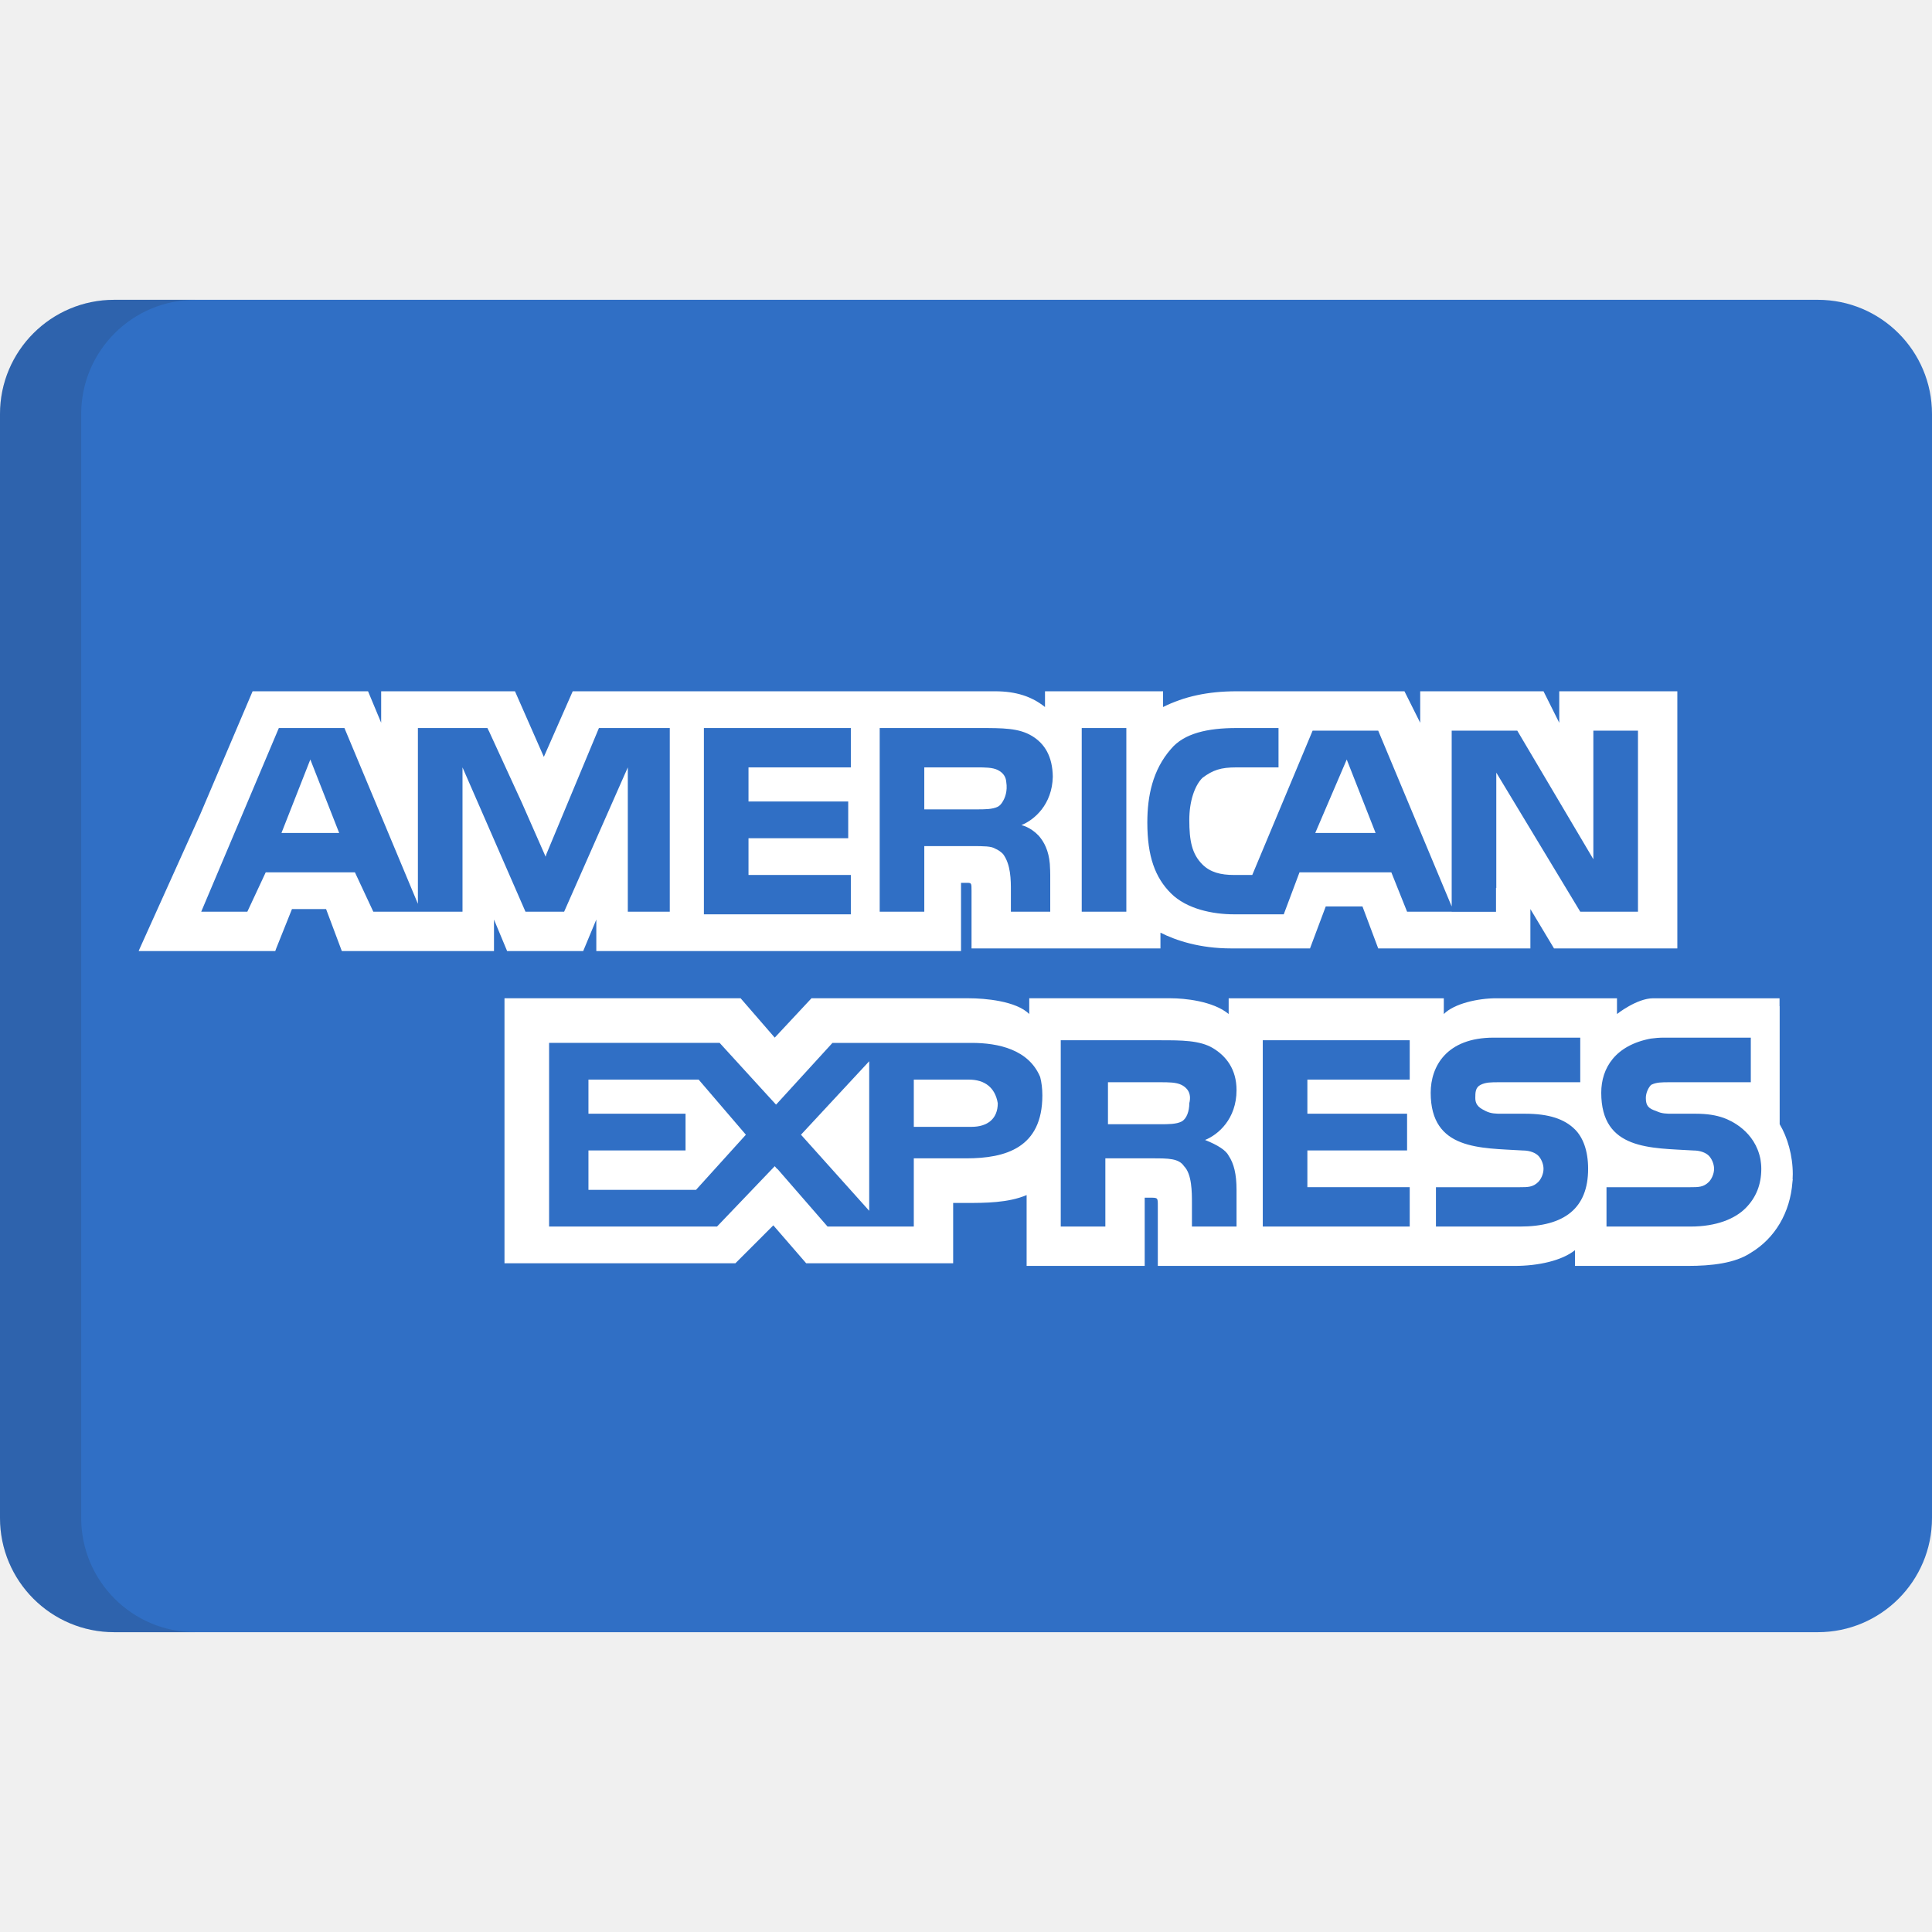
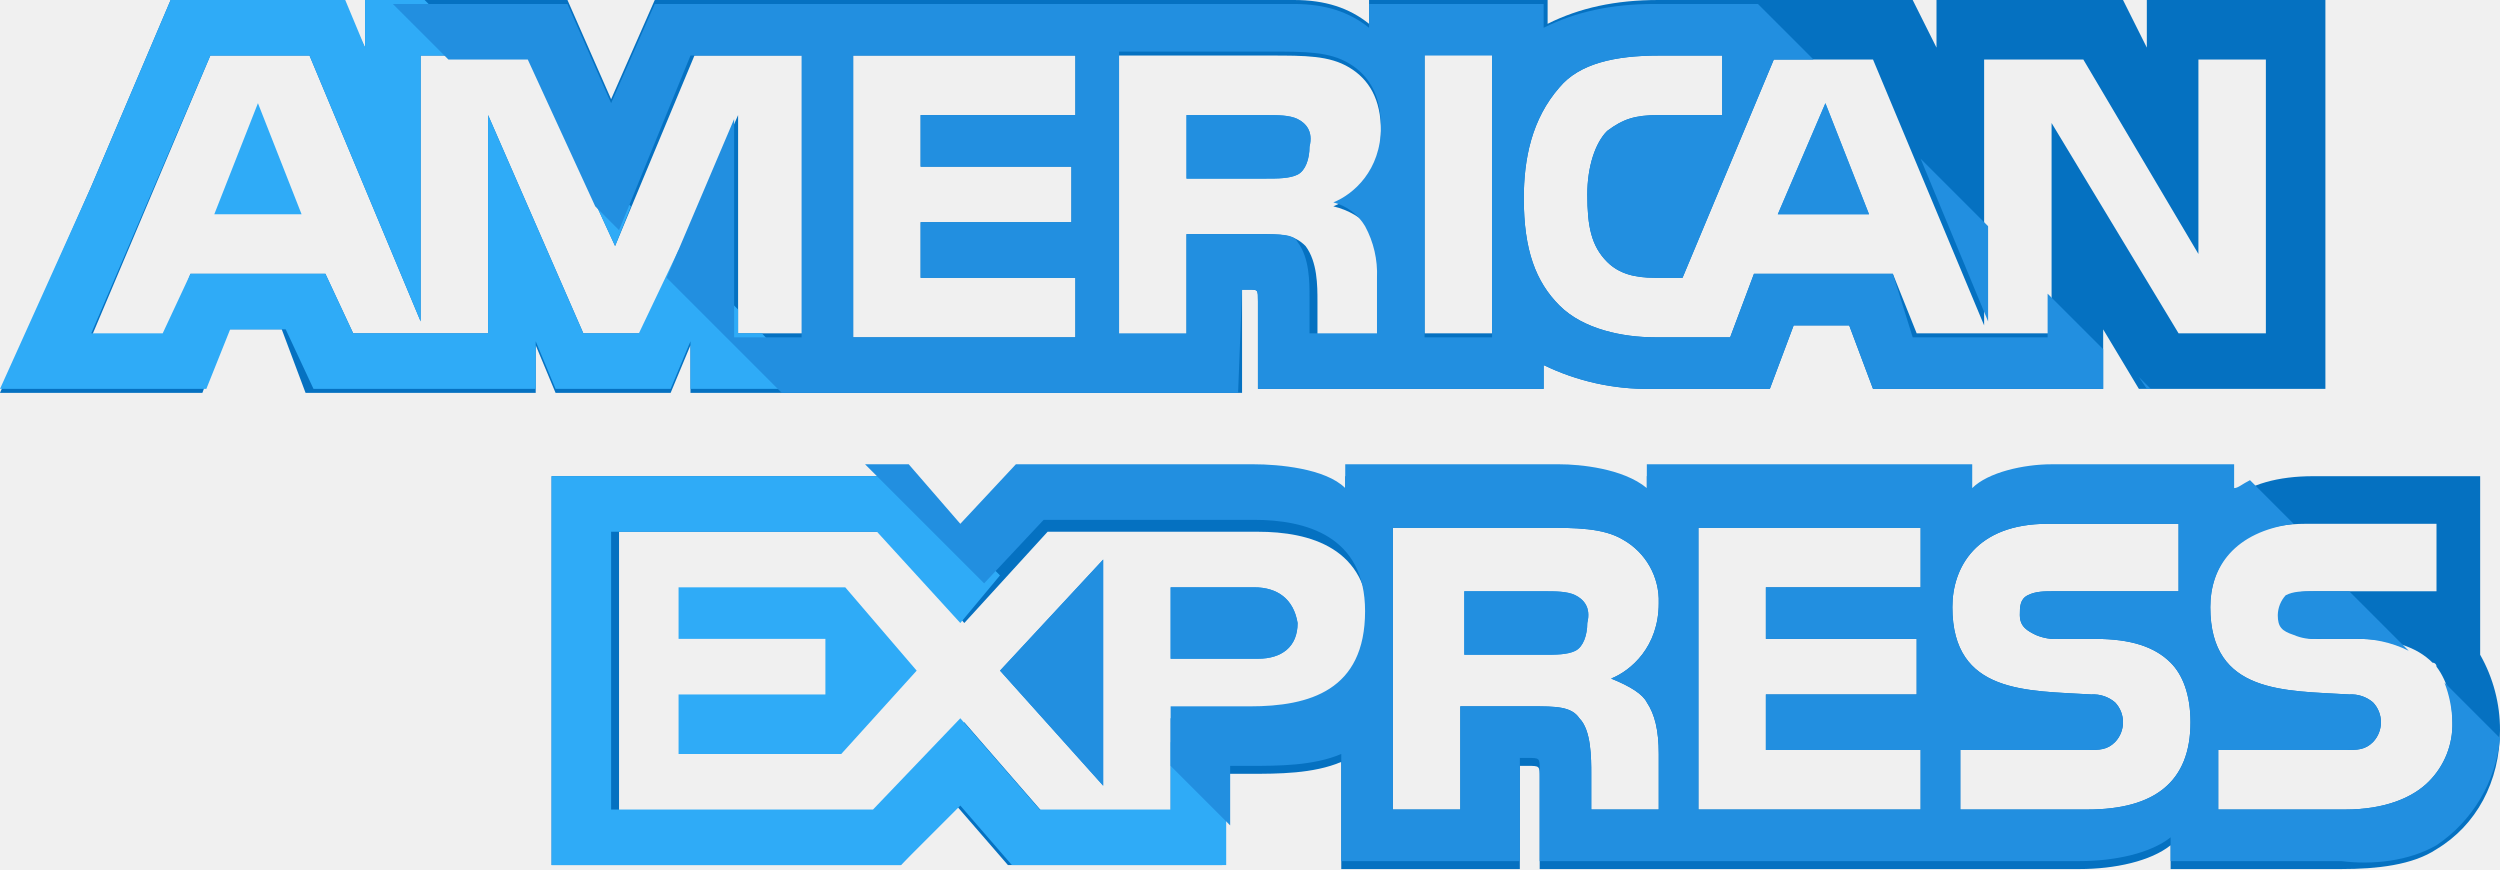
- <svg xmlns="http://www.w3.org/2000/svg" version="1.1" id="Capa_1" x="0px" y="0px" viewBox="0 0 512 512" style="enable-background:new 0 0 512 512;" xml:space="preserve">
-   <path style="fill:#306FC5;" d="M512,402.281c0,16.716-13.55,30.267-30.265,30.267H30.265C13.55,432.549,0,418.997,0,402.281V109.717  c0-16.715,13.55-30.266,30.265-30.266h451.47c16.716,0,30.265,13.551,30.265,30.266V402.281L512,402.281z" />
-   <path style="opacity:0.15;fill:#202121;enable-background:new    ;" d="M21.517,402.281V109.717  c0-16.715,13.552-30.266,30.267-30.266h-21.52C13.55,79.451,0,93.001,0,109.717v292.565c0,16.716,13.55,30.267,30.265,30.267h21.52  C35.07,432.549,21.517,418.997,21.517,402.281z" />
-   <g>
-     <polygon style="fill:#FFFFFF;" points="74.59,220.748 89.888,220.748 82.241,201.278  " />
-     <polygon style="fill:#FFFFFF;" points="155.946,286.107 155.946,295.148 181.675,295.148 181.675,304.885 155.946,304.885    155.946,315.318 184.455,315.318 197.666,300.712 185.151,286.107  " />
-     <polygon style="fill:#FFFFFF;" points="356.898,201.278 348.553,220.748 364.548,220.748  " />
-     <polygon style="fill:#FFFFFF;" points="230.348,320.875 230.348,281.241 212.268,300.712  " />
-     <path style="fill:#FFFFFF;" d="M264.42,292.368c-0.696-4.172-3.48-6.261-7.654-6.261h-14.599v12.516h15.299   C261.637,298.624,264.42,296.539,264.42,292.368z" />
-     <path style="fill:#FFFFFF;" d="M313.09,297.236c1.391-0.697,2.089-2.785,2.089-4.867c0.696-2.779-0.698-4.172-2.089-4.868   c-1.387-0.696-3.476-0.696-5.559-0.696h-13.91v11.127h13.909C309.613,297.932,311.702,297.932,313.09,297.236z" />
-     <path style="fill:#FFFFFF;" d="M413.217,183.198v8.344l-4.169-8.344H376.37v8.344l-4.174-8.344h-44.502   c-7.648,0-13.909,1.392-19.469,4.173v-4.173h-31.289v0.696v3.477c-3.476-2.78-7.648-4.173-13.211-4.173h-111.95l-7.652,17.384   l-7.647-17.384h-25.031h-10.431v8.344l-3.477-8.344h-0.696H66.942l-13.909,32.68L37.042,251.34l-0.294,0.697h0.294h35.463h0.444   l0.252-0.697l4.174-10.428h9.039l4.172,11.125h40.326v-0.697v-7.647l3.479,8.343h20.163l3.475-8.343v7.647v0.697h15.993h79.965   h0.696v-18.08h1.394c1.389,0,1.389,0,1.389,2.087v15.297h50.065v-4.172c4.172,2.089,10.426,4.172,18.771,4.172h20.863l4.172-11.123   h9.732l4.172,11.123h40.328v-6.952v-3.476l6.261,10.428h1.387h0.698h30.595v-68.143h-31.291l0,0H413.217z M177.501,241.609h-6.955   h-4.171v-4.169v-34.076l-0.696,1.595v-0.019l-16.176,36.669h-0.512h-3.719h-6.017l-16.687-38.245v38.245h-23.64l-4.867-10.43   H70.417l-4.868,10.43H53.326l20.57-48.675h17.382l19.469,46.587v-46.587h4.171h14.251l0.328,0.697h0.024l8.773,19.094l6.3,14.306   l0.223-0.721l13.906-33.375H177.5v48.674H177.501L177.501,241.609z M225.481,203.364h-27.119v9.039h26.423v9.734h-26.423v9.738   h27.119v10.427h-38.939v-49.367h38.939V203.364L225.481,203.364z M275.076,221.294c0.018,0.016,0.041,0.027,0.063,0.042   c0.263,0.278,0.488,0.557,0.68,0.824c1.332,1.746,2.409,4.343,2.463,8.151c0.004,0.066,0.007,0.131,0.011,0.197   c0,0.038,0.007,0.071,0.007,0.11c0,0.022-0.002,0.039-0.002,0.06c0.016,0.383,0.026,0.774,0.026,1.197v9.735h-10.428v-5.565   c0-2.781,0-6.954-2.089-9.735c-0.657-0.657-1.322-1.09-2.046-1.398c-1.042-0.675-3.017-0.686-6.295-0.686h-12.52v17.384h-11.818   v-48.675h26.425c6.254,0,10.428,0,13.906,2.086c3.407,2.046,5.465,5.439,5.543,10.812c-0.161,7.4-4.911,11.46-8.326,12.829   C270.676,218.662,272.996,219.129,275.076,221.294z M298.491,241.609h-11.822v-48.675h11.822V241.609z M434.083,241.609h-15.3   l-22.25-36.855v30.595l-0.073-0.072v6.362h-11.747v-0.029h-11.822l-4.172-10.43H344.38l-4.172,11.123h-13.211   c-5.559,0-12.517-1.389-16.687-5.561c-4.172-4.172-6.256-9.735-6.256-18.773c0-6.953,1.389-13.911,6.256-19.472   c3.474-4.175,9.735-5.562,17.382-5.562h11.128v10.429h-11.128c-4.172,0-6.254,0.693-9.041,2.783   c-2.082,2.085-3.474,6.256-3.474,11.123c0,5.564,0.696,9.04,3.474,11.821c2.091,2.089,4.87,2.785,8.346,2.785h4.867l15.991-38.243   h6.957h10.428l19.472,46.587v-2.376v-15.705v-1.389v-27.116h17.382l20.161,34.07v-34.07h11.826v47.977h0.002L434.083,241.609   L434.083,241.609z" />
-     <path style="fill:#FFFFFF;" d="M265.161,213.207c0.203-0.217,0.387-0.463,0.543-0.745c0.63-0.997,1.352-2.793,0.963-5.244   c-0.016-0.225-0.057-0.433-0.105-0.634c-0.013-0.056-0.011-0.105-0.026-0.161l-0.007,0.001c-0.346-1.191-1.229-1.923-2.11-2.367   c-1.394-0.693-3.48-0.693-5.565-0.693h-13.909v11.127h13.909c2.085,0,4.172,0,5.565-0.697c0.209-0.106,0.395-0.25,0.574-0.413   l0.002,0.009C264.996,213.389,265.067,213.315,265.161,213.207z" />
-     <path style="fill:#FFFFFF;" d="M475.105,311.144c0-4.867-1.389-9.736-3.474-13.212v-31.289h-0.032v-2.089c0,0-29.145,0-33.483,0   c-4.336,0-9.598,4.171-9.598,4.171v-4.171h-31.984c-4.87,0-11.124,1.392-13.909,4.171v-4.171h-57.016v2.089v2.081   c-4.169-3.474-11.824-4.171-15.298-4.171h-37.549v2.089v2.081c-3.476-3.474-11.824-4.171-15.998-4.171H215.05l-9.737,10.431   l-9.04-10.431h-2.911h-4.737h-54.93v2.089v5.493v62.651h61.19l10.054-10.057l8.715,10.057h0.698h35.258h1.598h0.696h0.692v-6.953   v-9.039h3.479c4.863,0,11.124,0,15.991-2.089v17.382v1.394h31.291v-1.394V317.4h1.387c2.089,0,2.089,0,2.089,2.086v14.6v1.394   h94.563c6.263,0,12.517-1.394,15.993-4.175v2.781v1.394h29.902c6.254,0,12.517-0.695,16.689-3.478   c6.402-3.841,10.437-10.64,11.037-18.749c0.028-0.24,0.063-0.48,0.085-0.721l-0.041-0.039   C475.087,312.043,475.105,311.598,475.105,311.144z M256.076,306.973h-13.91v2.081v4.174v4.173v7.649h-22.855l-13.302-15.299   l-0.046,0.051l-0.65-0.748l-15.297,15.996h-44.501v-48.673h45.197l12.348,13.525l2.596,2.832l0.352-0.365l14.604-15.991h36.852   c7.152,0,15.161,1.765,18.196,9.042c0.365,1.441,0.577,3.043,0.577,4.863C276.237,304.189,266.502,306.973,256.076,306.973z    M325.609,306.276c1.389,2.081,2.085,4.867,2.085,9.041v9.732h-11.819v-6.256c0-2.786,0-7.65-2.089-9.739   c-1.387-2.081-4.172-2.081-8.341-2.081H292.93v18.077h-11.82v-49.369h26.421c5.559,0,10.426,0,13.909,2.084   c3.474,2.088,6.254,5.565,6.254,11.128c0,7.647-4.865,11.819-8.343,13.212C322.829,303.49,324.914,304.885,325.609,306.276z    M373.589,286.107h-27.122v9.04h26.424v9.737h-26.424v9.736h27.122v10.429H334.65V275.68h38.939V286.107z M402.791,325.05h-22.252   v-10.429h22.252c2.082,0,3.476,0,4.87-1.392c0.696-0.697,1.387-2.085,1.387-3.477c0-1.394-0.691-2.778-1.387-3.475   c-0.698-0.695-2.091-1.391-4.176-1.391c-11.126-0.696-24.337,0-24.337-15.296c0-6.954,4.172-14.604,16.689-14.604h22.945v11.819   h-21.554c-2.085,0-3.478,0-4.87,0.696c-1.387,0.697-1.387,2.089-1.387,3.478c0,2.087,1.387,2.783,2.778,3.473   c1.394,0.697,2.783,0.697,4.172,0.697h6.259c6.259,0,10.43,1.391,13.211,4.173c2.087,2.087,3.478,5.564,3.478,10.43   C420.869,320.179,414.611,325.05,402.791,325.05z M462.59,320.179c-2.778,2.785-7.648,4.871-14.604,4.871H425.74v-10.429h22.245   c2.087,0,3.481,0,4.87-1.392c0.693-0.697,1.391-2.085,1.391-3.477c0-1.394-0.698-2.778-1.391-3.475   c-0.696-0.695-2.085-1.391-4.172-1.391c-11.122-0.696-24.337,0-24.337-15.295c0-6.609,3.781-12.579,13.106-14.352   c1.115-0.154,2.293-0.253,3.583-0.253h22.948v11.819h-15.3h-5.561h-0.696c-2.087,0-3.476,0-4.865,0.696   c-0.7,0.697-1.396,2.089-1.396,3.478c0,2.087,0.696,2.783,2.785,3.473c1.389,0.697,2.78,0.697,4.172,0.697h0.691h5.565   c3.039,0,5.337,0.375,7.44,1.114c1.926,0.697,8.302,3.549,9.728,10.994c0.124,0.78,0.215,1.594,0.215,2.495   C466.761,313.925,465.37,317.401,462.59,320.179z" />
-   </g>
-   <g>
- </g>
-   <g>
- </g>
-   <g>
- </g>
-   <g>
- </g>
-   <g>
- </g>
-   <g>
- </g>
-   <g>
- </g>
-   <g>
- </g>
-   <g>
- </g>
-   <g>
- </g>
-   <g>
- </g>
-   <g>
- </g>
-   <g>
- </g>
-   <g>
- </g>
-   <g>
- </g>
+ <svg xmlns="http://www.w3.org/2000/svg" id="Layer_1" data-name="Layer 1" viewBox="0 0 504 175.2">
+   <polygon points="43.2 43.2 60.8 43.2 52 20.8 43.2 43.2" style="fill:#2fabf7" />
+   <path d="M265.2,24c-1.6-.8-4-.8-6.4-.8h-16V36h16c2.4,0,4.8,0,6.4-.8s2.4-3.2,2.4-5.6C268.4,26.4,266.8,24.8,265.2,24Z" transform="translate(-3.6)" style="fill:#228fe0" />
+   <path d="M436.4,0V9.6L431.6,0H394V9.6L389.2,0H338c-8.8,0-16,1.6-22.4,4.8V0h-36V4.8c-4-3.2-8.8-4.8-15.2-4.8H135.6l-8.8,20L118,0H77.2V9.6L72.4,0H38L22,37.6,3.6,79.2H44.4l4.8-12.8H60.4l4.8,12.8h46.4V69.6l4,9.6h23.2l4-9.6v9.6H254V58.4h1.6c1.6,0,1.6,0,1.6,2.4V78.4h57.6V73.6a47.92,47.92,0,0,0,21.6,4.8h24l4.8-12.8h11.2l4.8,12.8h46.4v-12l7.2,12h37.6V0ZM166,67.2H152.4v-44l-19.2,44h-12L102,23.2v44H74.8l-5.6-12H42L37.2,68H22L46,11.2H66L88.4,64.8V11.2H110l17.6,38.4,16-38.4H166Zm54.4-44H189.2V33.6h30.4V44.8H189.2V56h31.2V68H175.6V11.2h44.8Zm60,23.2a20,20,0,0,1,2.4,10.4V68H269.2V60.8c0-3.2,0-8-2.4-11.2-2.4-2.4-4.8-2.4-9.6-2.4H242.8V68H229.2V11.2h30.4c7.2,0,12,0,16,2.4S282,20,282,26.4c0,8.8-5.6,13.6-9.6,15.2A15.21,15.21,0,0,1,280.4,46.4Zm24,20.8H290.8V10.4h13.6Zm157.6,0H442.8L417.2,24.8V67.2H390l-4.8-12h-28L352.4,68H337.2c-6.4,0-14.4-1.6-19.2-6.4s-7.2-11.2-7.2-21.6c0-8,1.6-16,7.2-22.4,4-4.8,11.2-6.4,20-6.4h12.8v12H338c-4.8,0-7.2.8-10.4,3.2-2.4,2.4-4,7.2-4,12.8,0,6.4.8,10.4,4,13.6,2.4,2.4,5.6,3.2,9.6,3.2h5.6l18.4-44h20l22.4,53.6V12h20l23.2,39.2V12h13.6V67.2Z" transform="translate(-3.6)" style="fill:#0571c1" />
+   <polygon points="358.4 43.2 376.8 43.2 368 20.8 358.4 43.2" style="fill:#228fe0" />
+   <polygon points="222.4 158.4 222.4 112.8 201.6 135.2 222.4 158.4" style="fill:#228fe0" />
+   <polygon points="136.8 118.4 136.8 128.8 166.4 128.8 166.4 140 136.8 140 136.8 152 169.6 152 184.8 135.2 170.4 118.4 136.8 118.4" style="fill:#2fabf7" />
+   <path id="SVGCleanerId_0" data-name="SVGCleanerId 0" d="M256.4,118.4H239.6v14.4h17.6c4.8,0,8-2.4,8-7.2C264.4,120.8,261.2,118.4,256.4,118.4Z" transform="translate(-3.6)" style="fill:#228fe0" />
+   <path d="M503.6,132V96H470q-10.8,0-16.8,4.8V96H416.4c-5.6,0-12.8,1.6-16,4.8V96H335.6v4.8C330.8,96.8,322,96,318,96H274.8v4.8c-4-4-13.6-4.8-18.4-4.8h-48l-11.2,12L186.8,96h-72v78.4h70.4l11.2-12,10.4,12H250V156h5.6c5.6,0,12.8,0,18.4-2.4v21.6h36V154.4h1.6c2.4,0,2.4,0,2.4,2.4v18.4H422.8c7.2,0,14.4-1.6,18.4-4.8v4.8h34.4c7.2,0,14.4-.8,19.2-4h0c8-4.8,12.8-13.6,12.8-24A30.64,30.64,0,0,0,503.6,132Zm-248,12.8h-16V164H214l-16-18.4L181.2,164H128.4V107.2H182l16,18.4,16.8-18.4h42.4c10.4,0,22.4,3.2,22.4,18.4C278.8,141.6,267.6,144.8,255.6,144.8Zm80-3.2c1.6,2.4,2.4,5.6,2.4,10.4v11.2H324.4V156c0-3.2,0-8.8-2.4-11.2-1.6-2.4-4.8-2.4-9.6-2.4H298v20.8H284.4V106.4h30.4c6.4,0,12,0,16,2.4a14.15,14.15,0,0,1,7.2,12.8c0,8.8-5.6,13.6-9.6,15.2Q334.4,139.2,335.6,141.6Zm55.2-23.2H359.6v10.4H390V140H359.6v11.2h31.2v12H346V106.4h44.8Zm33.6,44.8H398.8v-12h25.6c2.4,0,4,0,5.6-1.6a5.8,5.8,0,0,0,0-8,6.76,6.76,0,0,0-4.8-1.6c-12.8-.8-28,0-28-17.6,0-8,4.8-16.8,19.2-16.8h26.4v13.6H418c-2.4,0-4,0-5.6.8s-1.6,2.4-1.6,4c0,2.4,1.6,3.2,3.2,4a10.15,10.15,0,0,0,4.8.8H426c7.2,0,12,1.6,15.2,4.8,2.4,2.4,4,6.4,4,12C445.2,157.6,438,163.2,424.4,163.2Zm68.8-5.6c-3.2,3.2-8.8,5.6-16.8,5.6H450.8v-12h25.6c2.4,0,4,0,5.6-1.6a5.8,5.8,0,0,0,0-8,6.76,6.76,0,0,0-4.8-1.6c-12.8-.8-28,0-28-17.6,0-8,4.8-16.8,19.2-16.8h26.4v13.6h-24c-2.4,0-4,0-5.6.8s-1.6,2.4-1.6,4c0,2.4.8,3.2,3.2,4a10.15,10.15,0,0,0,4.8.8h7.2c7.2,0,12,1.6,15.2,4.8a.78.78,0,0,1,.8.8c2.4,3.2,3.2,7.2,3.2,11.2A16.28,16.28,0,0,1,493.2,157.6Z" transform="translate(-3.6)" style="fill:#0571c1" />
+   <path id="SVGCleanerId_1" data-name="SVGCleanerId 1" d="M321.2,120c-1.6-.8-4-.8-6.4-.8h-16V132h16c2.4,0,4.8,0,6.4-.8s2.4-3.2,2.4-5.6C324.4,122.4,322.8,120.8,321.2,120Z" transform="translate(-3.6)" style="fill:#228fe0" />
+   <path d="M265.2,24c-1.6-.8-4-.8-6.4-.8h-16V36h16c2.4,0,4.8,0,6.4-.8s2.4-3.2,2.4-5.6C268.4,26.4,266.8,24.8,265.2,24Z" transform="translate(-3.6)" style="fill:#228fe0" />
+   <polygon points="358.4 43.2 376.8 43.2 368 20.8 358.4 43.2" style="fill:#228fe0" />
+   <polygon points="222.4 158.4 222.4 112.8 201.6 135.2 222.4 158.4" style="fill:#228fe0" />
+   <path id="SVGCleanerId_0-2" data-name="SVGCleanerId 0" d="M256.4,118.4H239.6v14.4h17.6c4.8,0,8-2.4,8-7.2C264.4,120.8,261.2,118.4,256.4,118.4Z" transform="translate(-3.6)" style="fill:#228fe0" />
+   <path id="SVGCleanerId_1-2" data-name="SVGCleanerId 1" d="M321.2,120c-1.6-.8-4-.8-6.4-.8h-16V132h16c2.4,0,4.8,0,6.4-.8s2.4-3.2,2.4-5.6C324.4,122.4,322.8,120.8,321.2,120Z" transform="translate(-3.6)" style="fill:#228fe0" />
+   <polygon points="247.2 161.6 236 149.6 236 163.2 209.6 163.2 193.6 144.8 176 163.2 123.2 163.2 123.2 107.2 176.8 107.2 193.6 125.6 201.6 116 181.6 96 111.2 96 111.2 174.4 181.6 174.4 193.6 162.4 204 174.4 247.2 174.4 247.2 161.6" style="fill:#2fabf7" />
+   <polygon points="164 78.4 153.6 67.2 148.8 67.2 148.8 62.4 136.8 50.4 128.8 67.2 117.6 67.2 98.4 23.2 98.4 67.2 71.2 67.2 65.6 55.2 38.4 55.2 32.8 67.2 18.4 67.2 42.4 11.2 62.4 11.2 84.8 64.8 84.8 11.2 96.8 11.2 85.6 0 73.6 0 73.6 9.6 69.6 0 34.4 0 18.4 37.6 0 78.4 18.4 78.4 41.6 78.4 46.4 66.4 57.6 66.4 63.2 78.4 108 78.4 108 68.8 112 78.4 135.2 78.4 139.2 68.8 139.2 78.4 164 78.4" style="fill:#2fabf7" />
+   <polygon points="127.2 41.6 114.4 28.8 124 49.6 127.2 41.6" style="fill:#2fabf7" />
+   <path d="M494.8,170.4a29.26,29.26,0,0,0,12.8-21.6l-11.2-11.2a23.67,23.67,0,0,1,1.6,8,16.28,16.28,0,0,1-4.8,12c-3.2,3.2-8.8,5.6-16.8,5.6H450.8v-12h25.6c2.4,0,4,0,5.6-1.6a5.8,5.8,0,0,0,0-8,6.76,6.76,0,0,0-4.8-1.6c-12.8-.8-28,0-28-17.6,0-8,4.8-15.2,16.8-16.8l-8.8-8.8c-1.6.8-2.4,1.6-3.2,1.6V93.6H417.2c-5.6,0-12.8,1.6-16,4.8V93.6H335.6v4.8c-4.8-4-13.6-4.8-17.6-4.8H274.8v4.8c-4-4-13.6-4.8-18.4-4.8h-48l-11.2,12-10.4-12H178l24,24,12-12.8h42.4c10.4,0,22.4,3.2,22.4,18.4,0,16-11.2,19.2-23.2,19.2h-16v12l12,12v-12h4c5.6,0,12.8,0,18.4-2.4v21.6h36V152.8h1.6c2.4,0,2.4,0,2.4,2.4v18.4H422.8c7.2,0,14.4-1.6,18.4-4.8v4.8h34.4c6.4.8,13.6,0,19.2-3.2ZM335.6,141.6c1.6,2.4,2.4,5.6,2.4,10.4v11.2H324.4V156c0-3.2,0-8.8-2.4-11.2-1.6-2.4-4.8-2.4-9.6-2.4H298v20.8H284.4V106.4h30.4c6.4,0,12,0,16,2.4a14.15,14.15,0,0,1,7.2,12.8c0,8.8-5.6,13.6-9.6,15.2Q334.4,139.2,335.6,141.6Zm55.2-23.2H359.6v10.4H390V140H359.6v11.2h31.2v12H346V106.4h44.8Zm33.6,44.8H398.8v-12h25.6c2.4,0,4,0,5.6-1.6a5.8,5.8,0,0,0,0-8,6.76,6.76,0,0,0-4.8-1.6c-12.8-.8-28,0-28-17.6,0-8,4.8-16.8,19.2-16.8h26.4v13.6H418c-2.4,0-4,0-5.6.8s-1.6,2.4-1.6,4c0,2.4,1.6,3.2,3.2,4a10.15,10.15,0,0,0,4.8.8H426c7.2,0,12,1.6,15.2,4.8,2.4,2.4,4,6.4,4,12C445.2,157.6,438,163.2,424.4,163.2Z" transform="translate(-3.6)" style="fill:#228fe0" />
+   <path d="M462.8,124c0,2.4.8,3.2,3.2,4a10.15,10.15,0,0,0,4.8.8H478a23.23,23.23,0,0,1,11.2,2.4l-12-12H470c-2.4,0-4,0-5.6.8A6.11,6.11,0,0,0,462.8,124Z" transform="translate(-3.6)" style="fill:#228fe0" />
+   <polygon points="431.2 76 432.8 78.4 433.6 78.4 431.2 76" style="fill:#228fe0" />
+   <polygon points="387.2 32 400.8 64.8 400.8 45.6 387.2 32" style="fill:#228fe0" />
+   <path d="M254,58.4h1.6c1.6,0,1.6,0,1.6,2.4V78.4h57.6V73.6a47.92,47.92,0,0,0,21.6,4.8h24l4.8-12.8h11.2l4.8,12.8h46.4v-8L416.4,59.2V68H389.2l-4-12.8h-28L352.4,68H337.2c-6.4,0-14.4-1.6-19.2-6.4s-7.2-11.2-7.2-21.6c0-8,1.6-16,7.2-22.4,4-4.8,11.2-6.4,20-6.4h12.8v12H338c-4.8,0-7.2.8-10.4,3.2-2.4,2.4-4,7.2-4,12.8,0,6.4.8,10.4,4,13.6,2.4,2.4,5.6,3.2,9.6,3.2h5.6l18.4-44h8L358,.8H337.2c-8.8,0-16,1.6-22.4,4.8V.8H279.6V5.6c-4-3.2-8.8-4.8-15.2-4.8H135.6l-8.8,20L118,.8H82.8L94,12h16l13.6,29.6,4.8,4.8,14.4-35.2h22.4V68H151.6V24L138,56l23.2,23.2h92Zm36.8-47.2h13.6V68H290.8Zm-70.4,12H189.2V33.6h30.4V44.8H189.2V56h31.2V68H175.6V11.2h44.8Zm22.4,44H229.2V10.4h30.4c7.2,0,12,0,16,2.4s6.4,6.4,6.4,12.8c0,8.8-5.6,13.6-9.6,15.2a10.47,10.47,0,0,1,6.4,4.8A20,20,0,0,1,281.2,56V67.2H267.6V60c0-3.2,0-8-2.4-11.2-.8-1.6-3.2-1.6-8-1.6H242.8v20Z" transform="translate(-3.6)" style="fill:#228fe0" />
</svg>
